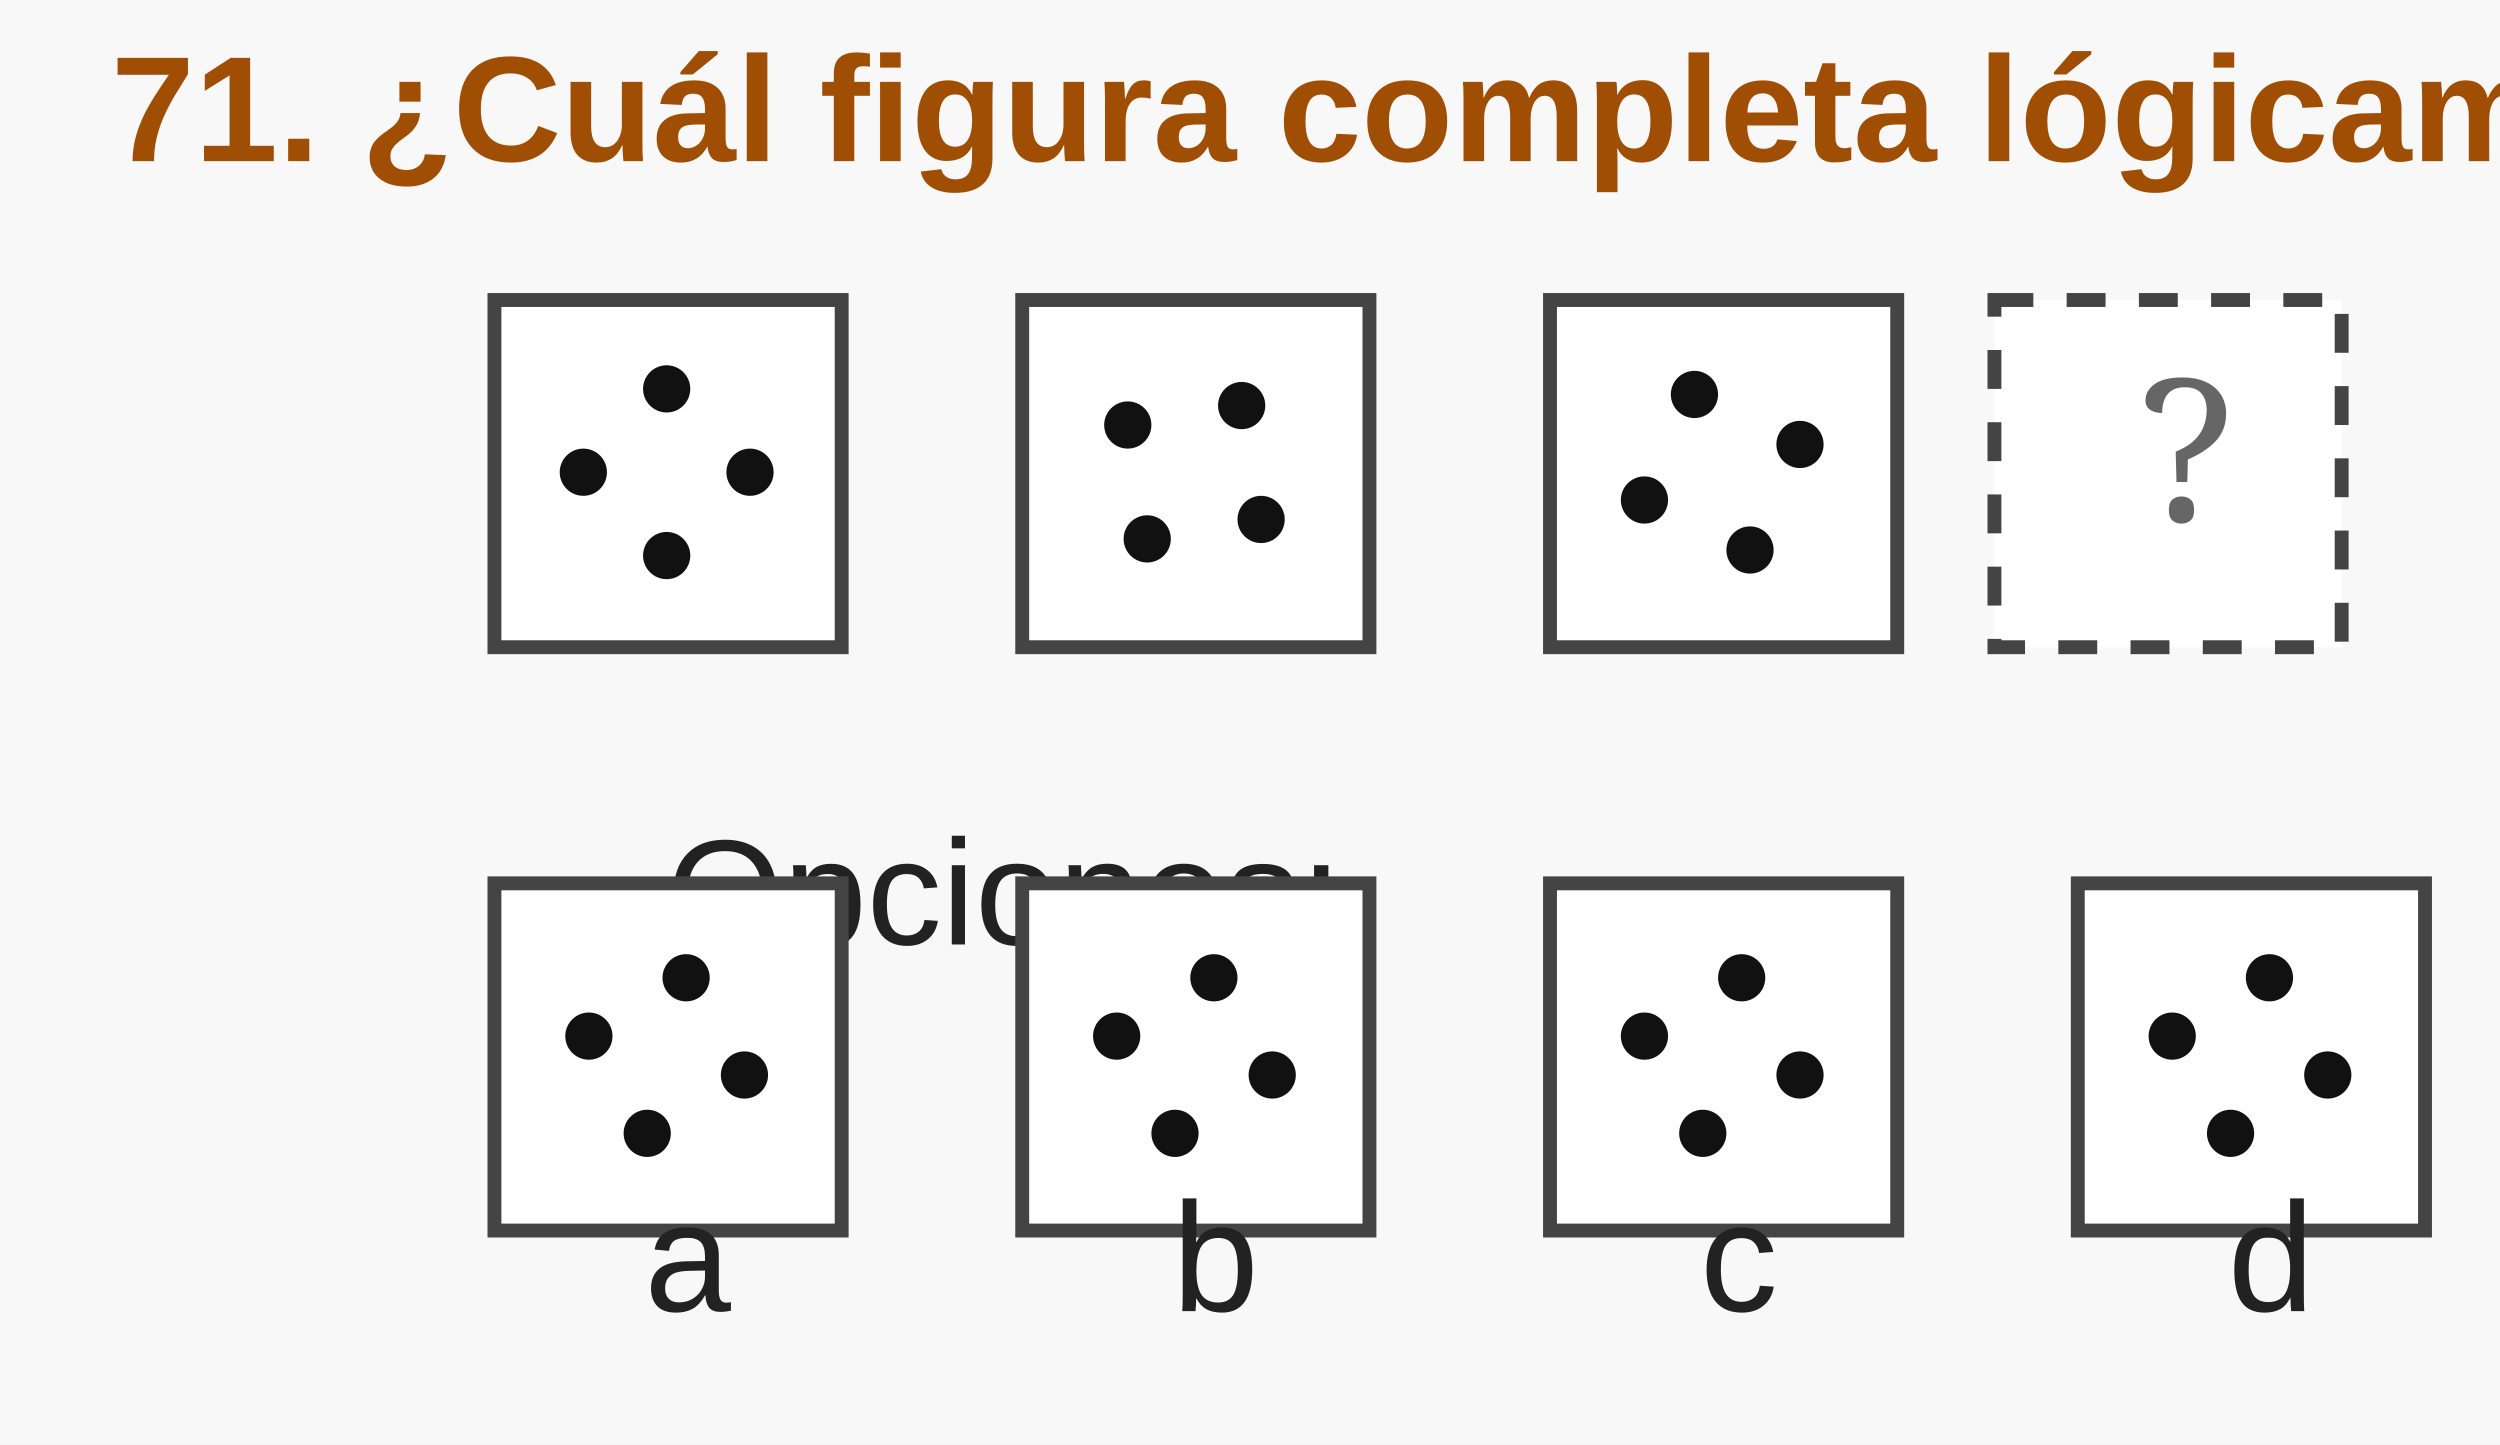
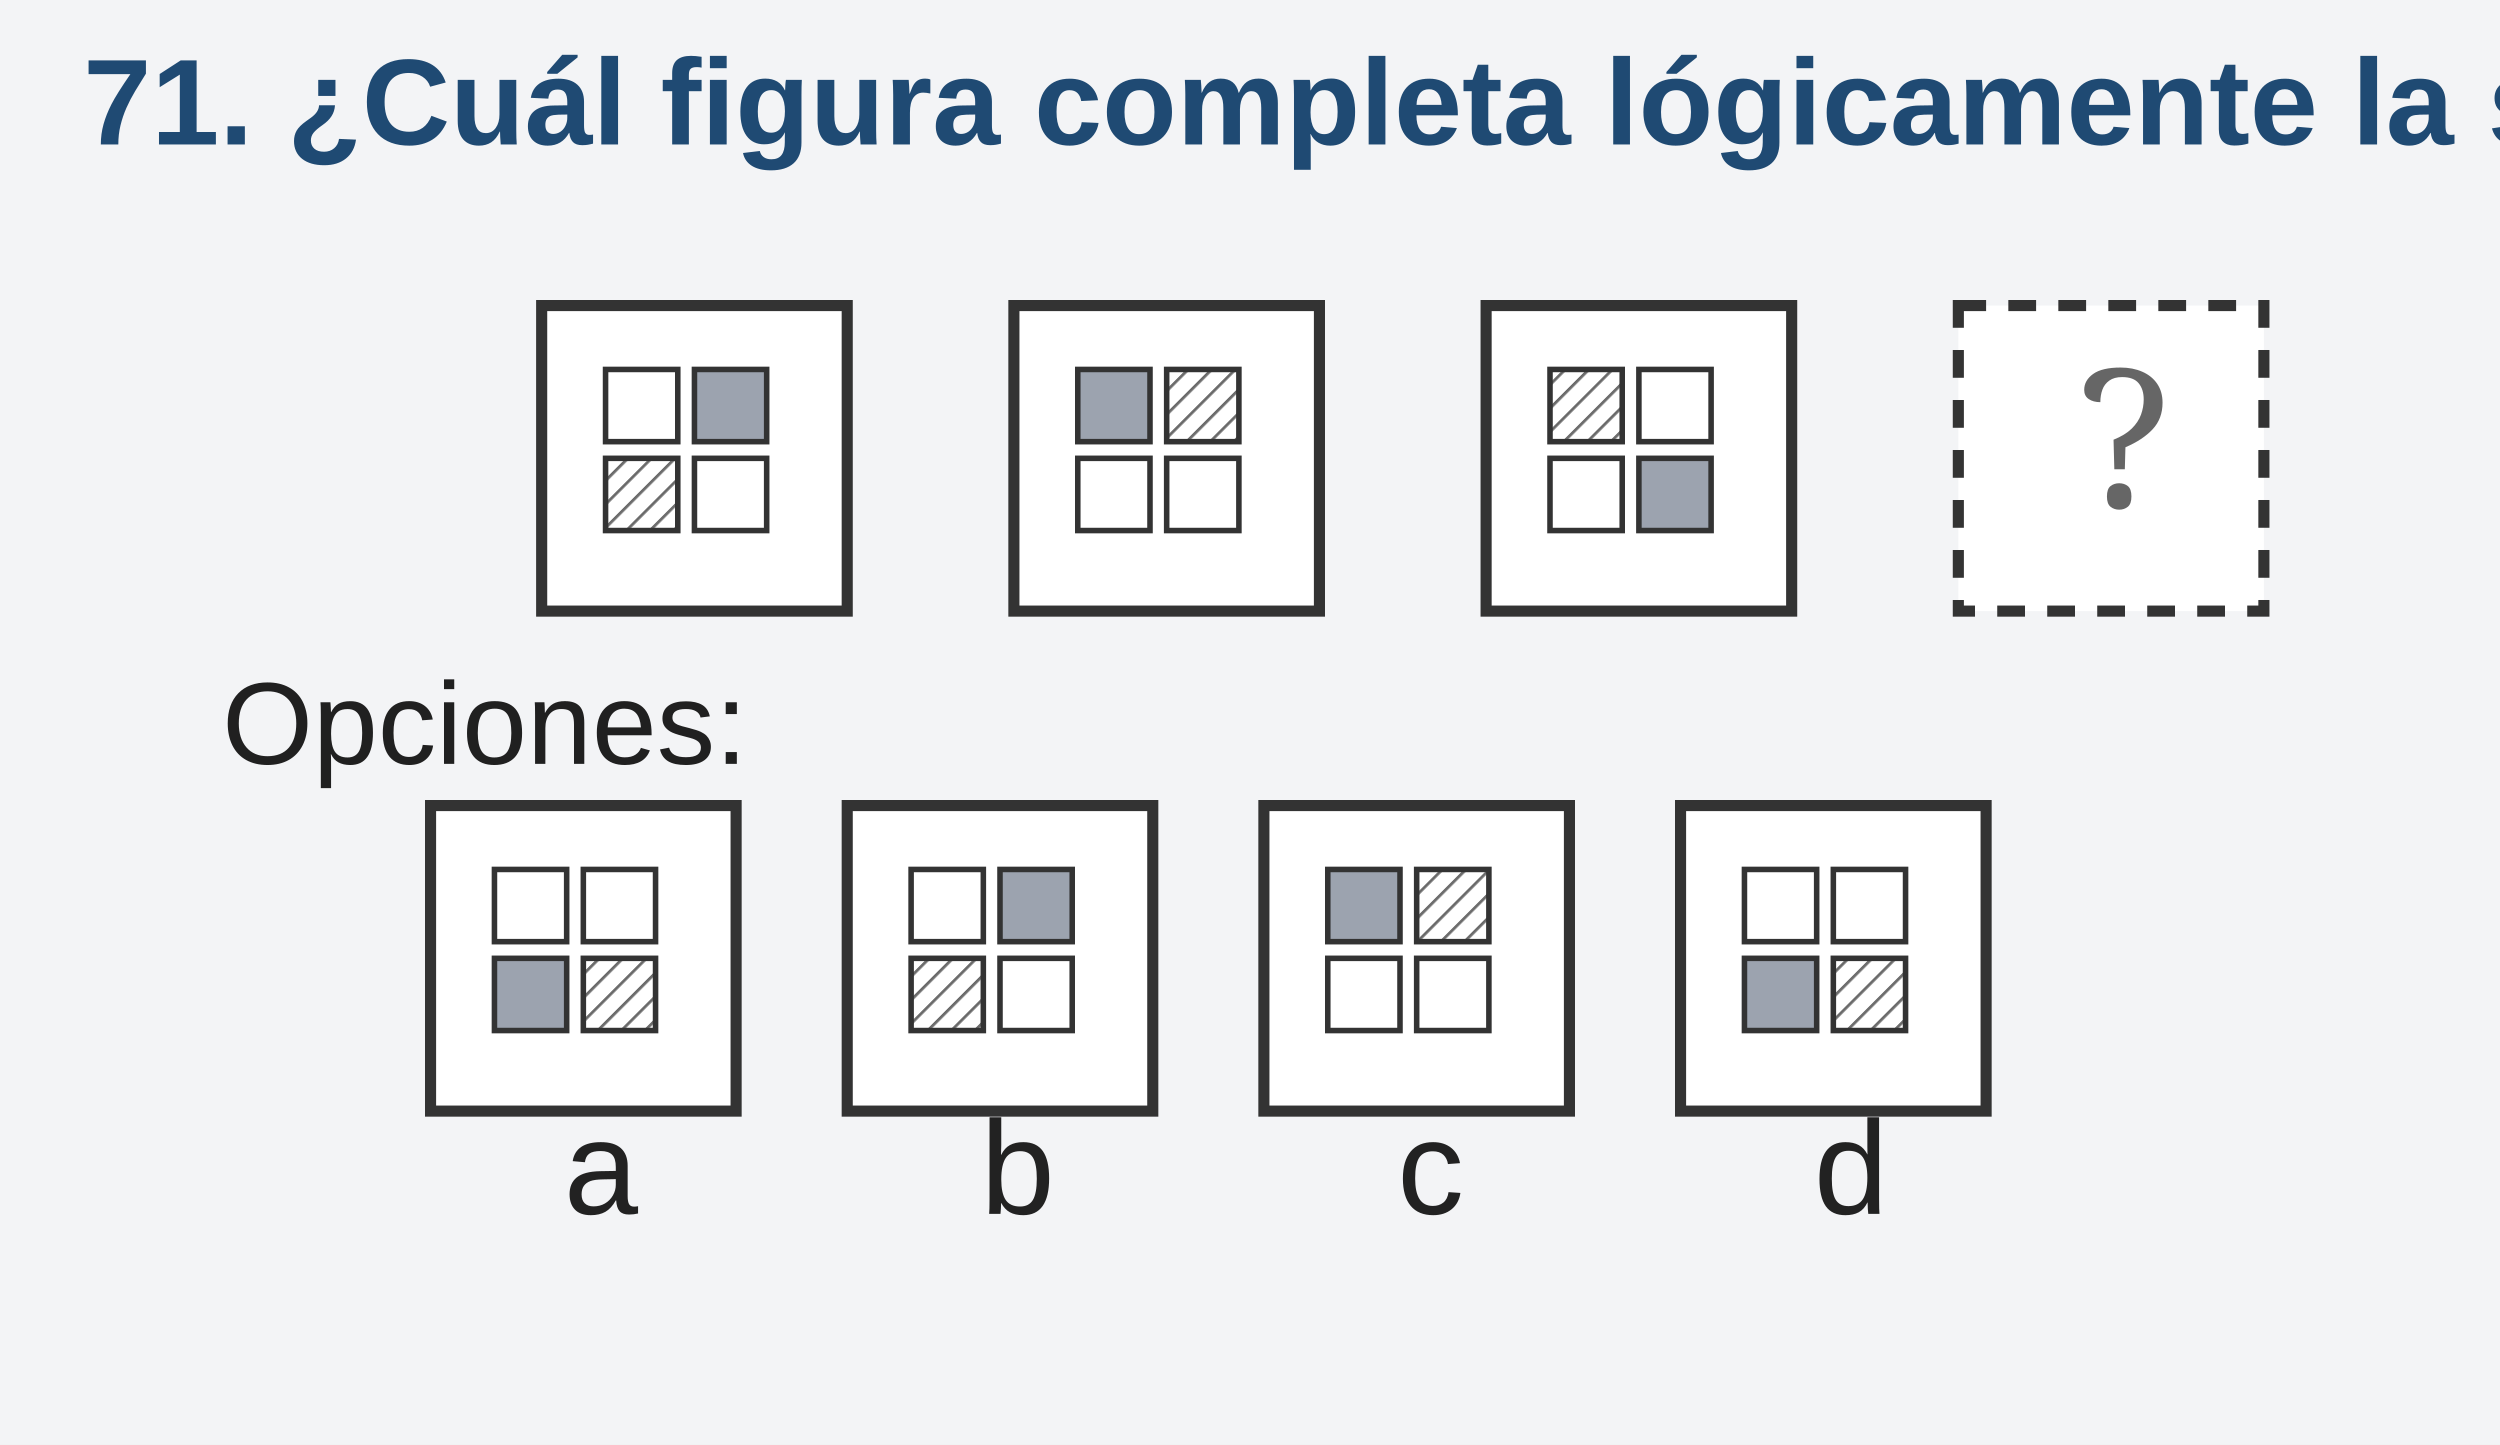
<svg xmlns="http://www.w3.org/2000/svg" width="900" height="520" viewBox="0 0 900 520">
-   <rect width="100%" height="100%" fill="#f8f8f8" />
-   <text x="40" y="58" font-family="Arial" font-size="54" font-weight="700" fill="#a14e05">71. ¿Cuál figura completa lógicamente la serie?</text>
-   <text x="240" y="340" font-family="Arial" font-size="54" fill="#222">Opciones:</text>
-   <rect x="178" y="108" width="125" height="125" fill="white" stroke="#444" stroke-width="5" />
-   <circle cx="270" cy="170" r="8.5" fill="#111" />
-   <circle cx="240" cy="200" r="8.5" fill="#111" />
-   <circle cx="210" cy="170" r="8.5" fill="#111" />
-   <circle cx="240" cy="140" r="8.5" fill="#111" />
-   <rect x="368" y="108" width="125" height="125" fill="white" stroke="#444" stroke-width="5" />
-   <circle cx="454" cy="187" r="8.5" fill="#111" />
-   <circle cx="413" cy="194" r="8.5" fill="#111" />
-   <circle cx="406" cy="153" r="8.5" fill="#111" />
-   <circle cx="447" cy="146" r="8.5" fill="#111" />
-   <rect x="558" y="108" width="125" height="125" fill="white" stroke="#444" stroke-width="5" />
-   <circle cx="630" cy="198" r="8.5" fill="#111" />
-   <circle cx="592" cy="180" r="8.5" fill="#111" />
-   <circle cx="610" cy="142" r="8.5" fill="#111" />
-   <circle cx="648" cy="160" r="8.5" fill="#111" />
-   <rect x="718" y="108" width="125" height="125" fill="white" stroke="#444" stroke-width="5" stroke-dasharray="14 12" />
-   <text x="770" y="188" font-family="Georgia" font-size="72" fill="#666">?</text>
-   <rect x="178" y="318" width="125" height="125" fill="white" stroke="#444" stroke-width="5" />
-   <circle cx="233" cy="408" r="8.5" fill="#111" />
-   <circle cx="212" cy="373" r="8.5" fill="#111" />
-   <circle cx="247" cy="352" r="8.5" fill="#111" />
-   <circle cx="268" cy="387" r="8.5" fill="#111" />
-   <text x="232" y="472" font-family="Arial" font-size="56" fill="#222">a</text>
-   <rect x="368" y="318" width="125" height="125" fill="white" stroke="#444" stroke-width="5" />
-   <circle cx="423" cy="408" r="8.5" fill="#111" />
-   <circle cx="402" cy="373" r="8.5" fill="#111" />
-   <circle cx="437" cy="352" r="8.5" fill="#111" />
-   <circle cx="458" cy="387" r="8.5" fill="#111" />
-   <text x="422" y="472" font-family="Arial" font-size="56" fill="#222">b</text>
-   <rect x="558" y="318" width="125" height="125" fill="white" stroke="#444" stroke-width="5" />
-   <circle cx="613" cy="408" r="8.5" fill="#111" />
-   <circle cx="592" cy="373" r="8.5" fill="#111" />
-   <circle cx="627" cy="352" r="8.5" fill="#111" />
-   <circle cx="648" cy="387" r="8.5" fill="#111" />
-   <text x="612" y="472" font-family="Arial" font-size="56" fill="#222">c</text>
-   <rect x="748" y="318" width="125" height="125" fill="white" stroke="#444" stroke-width="5" />
-   <circle cx="803" cy="408" r="8.5" fill="#111" />
-   <circle cx="782" cy="373" r="8.5" fill="#111" />
-   <circle cx="817" cy="352" r="8.5" fill="#111" />
-   <circle cx="838" cy="387" r="8.5" fill="#111" />
-   <text x="802" y="472" font-family="Arial" font-size="56" fill="#222">d</text>
+   <rect width="100%" height="100%" fill="#f3f4f6" />
+   <text x="30" y="52" font-family="Arial" font-size="44" font-weight="700" fill="#1f4a73">71. ¿Cuál figura completa lógicamente la serie?</text>
+   <text x="80" y="275" font-family="Arial" font-size="42" fill="#202020">Opciones:</text>
+   <defs>
+     <pattern id="hatch" width="6" height="6" patternUnits="userSpaceOnUse" patternTransform="rotate(45)">
+       <line x1="0" y1="0" x2="0" y2="6" stroke="#666" stroke-width="2" />
+     </pattern>
+   </defs>
+   <rect x="195" y="110" width="110" height="110" fill="white" stroke="#333" stroke-width="4" />
+   <rect x="218" y="133" width="26" height="26" fill="#fff" stroke="#333" stroke-width="2" />
+   <rect x="250" y="133" width="26" height="26" fill="#9ca3af" stroke="#333" stroke-width="2" />
+   <rect x="218" y="165" width="26" height="26" fill="url(#hatch)" stroke="#333" stroke-width="2" />
+   <rect x="250" y="165" width="26" height="26" fill="#fff" stroke="#333" stroke-width="2" />
+   <rect x="365" y="110" width="110" height="110" fill="white" stroke="#333" stroke-width="4" />
+   <rect x="388" y="133" width="26" height="26" fill="#9ca3af" stroke="#333" stroke-width="2" />
+   <rect x="420" y="133" width="26" height="26" fill="url(#hatch)" stroke="#333" stroke-width="2" />
+   <rect x="388" y="165" width="26" height="26" fill="#fff" stroke="#333" stroke-width="2" />
+   <rect x="420" y="165" width="26" height="26" fill="#fff" stroke="#333" stroke-width="2" />
+   <rect x="535" y="110" width="110" height="110" fill="white" stroke="#333" stroke-width="4" />
+   <rect x="558" y="133" width="26" height="26" fill="url(#hatch)" stroke="#333" stroke-width="2" />
+   <rect x="590" y="133" width="26" height="26" fill="#fff" stroke="#333" stroke-width="2" />
+   <rect x="558" y="165" width="26" height="26" fill="#fff" stroke="#333" stroke-width="2" />
+   <rect x="590" y="165" width="26" height="26" fill="#9ca3af" stroke="#333" stroke-width="2" />
+   <rect x="705" y="110" width="110" height="110" fill="white" stroke="#333" stroke-width="4" stroke-dasharray="10 8" />
+   <text x="748" y="183" font-family="Georgia" font-size="70" fill="#666">?</text>
+   <rect x="155" y="290" width="110" height="110" fill="white" stroke="#333" stroke-width="4" />
+   <rect x="178" y="313" width="26" height="26" fill="#fff" stroke="#333" stroke-width="2" />
+   <rect x="210" y="313" width="26" height="26" fill="#fff" stroke="#333" stroke-width="2" />
+   <rect x="178" y="345" width="26" height="26" fill="#9ca3af" stroke="#333" stroke-width="2" />
+   <rect x="210" y="345" width="26" height="26" fill="url(#hatch)" stroke="#333" stroke-width="2" />
+   <text x="203" y="437" font-family="Arial" font-size="48" fill="#222">a</text>
+   <rect x="305" y="290" width="110" height="110" fill="white" stroke="#333" stroke-width="4" />
+   <rect x="328" y="313" width="26" height="26" fill="#fff" stroke="#333" stroke-width="2" />
+   <rect x="360" y="313" width="26" height="26" fill="#9ca3af" stroke="#333" stroke-width="2" />
+   <rect x="328" y="345" width="26" height="26" fill="url(#hatch)" stroke="#333" stroke-width="2" />
+   <rect x="360" y="345" width="26" height="26" fill="#fff" stroke="#333" stroke-width="2" />
+   <text x="353" y="437" font-family="Arial" font-size="48" fill="#222">b</text>
+   <rect x="455" y="290" width="110" height="110" fill="white" stroke="#333" stroke-width="4" />
+   <rect x="478" y="313" width="26" height="26" fill="#9ca3af" stroke="#333" stroke-width="2" />
+   <rect x="510" y="313" width="26" height="26" fill="url(#hatch)" stroke="#333" stroke-width="2" />
+   <rect x="478" y="345" width="26" height="26" fill="#fff" stroke="#333" stroke-width="2" />
+   <rect x="510" y="345" width="26" height="26" fill="#fff" stroke="#333" stroke-width="2" />
+   <text x="503" y="437" font-family="Arial" font-size="48" fill="#222">c</text>
+   <rect x="605" y="290" width="110" height="110" fill="white" stroke="#333" stroke-width="4" />
+   <rect x="628" y="313" width="26" height="26" fill="#fff" stroke="#333" stroke-width="2" />
+   <rect x="660" y="313" width="26" height="26" fill="#fff" stroke="#333" stroke-width="2" />
+   <rect x="628" y="345" width="26" height="26" fill="#9ca3af" stroke="#333" stroke-width="2" />
+   <rect x="660" y="345" width="26" height="26" fill="url(#hatch)" stroke="#333" stroke-width="2" />
+   <text x="653" y="437" font-family="Arial" font-size="48" fill="#222">d</text>
</svg>
